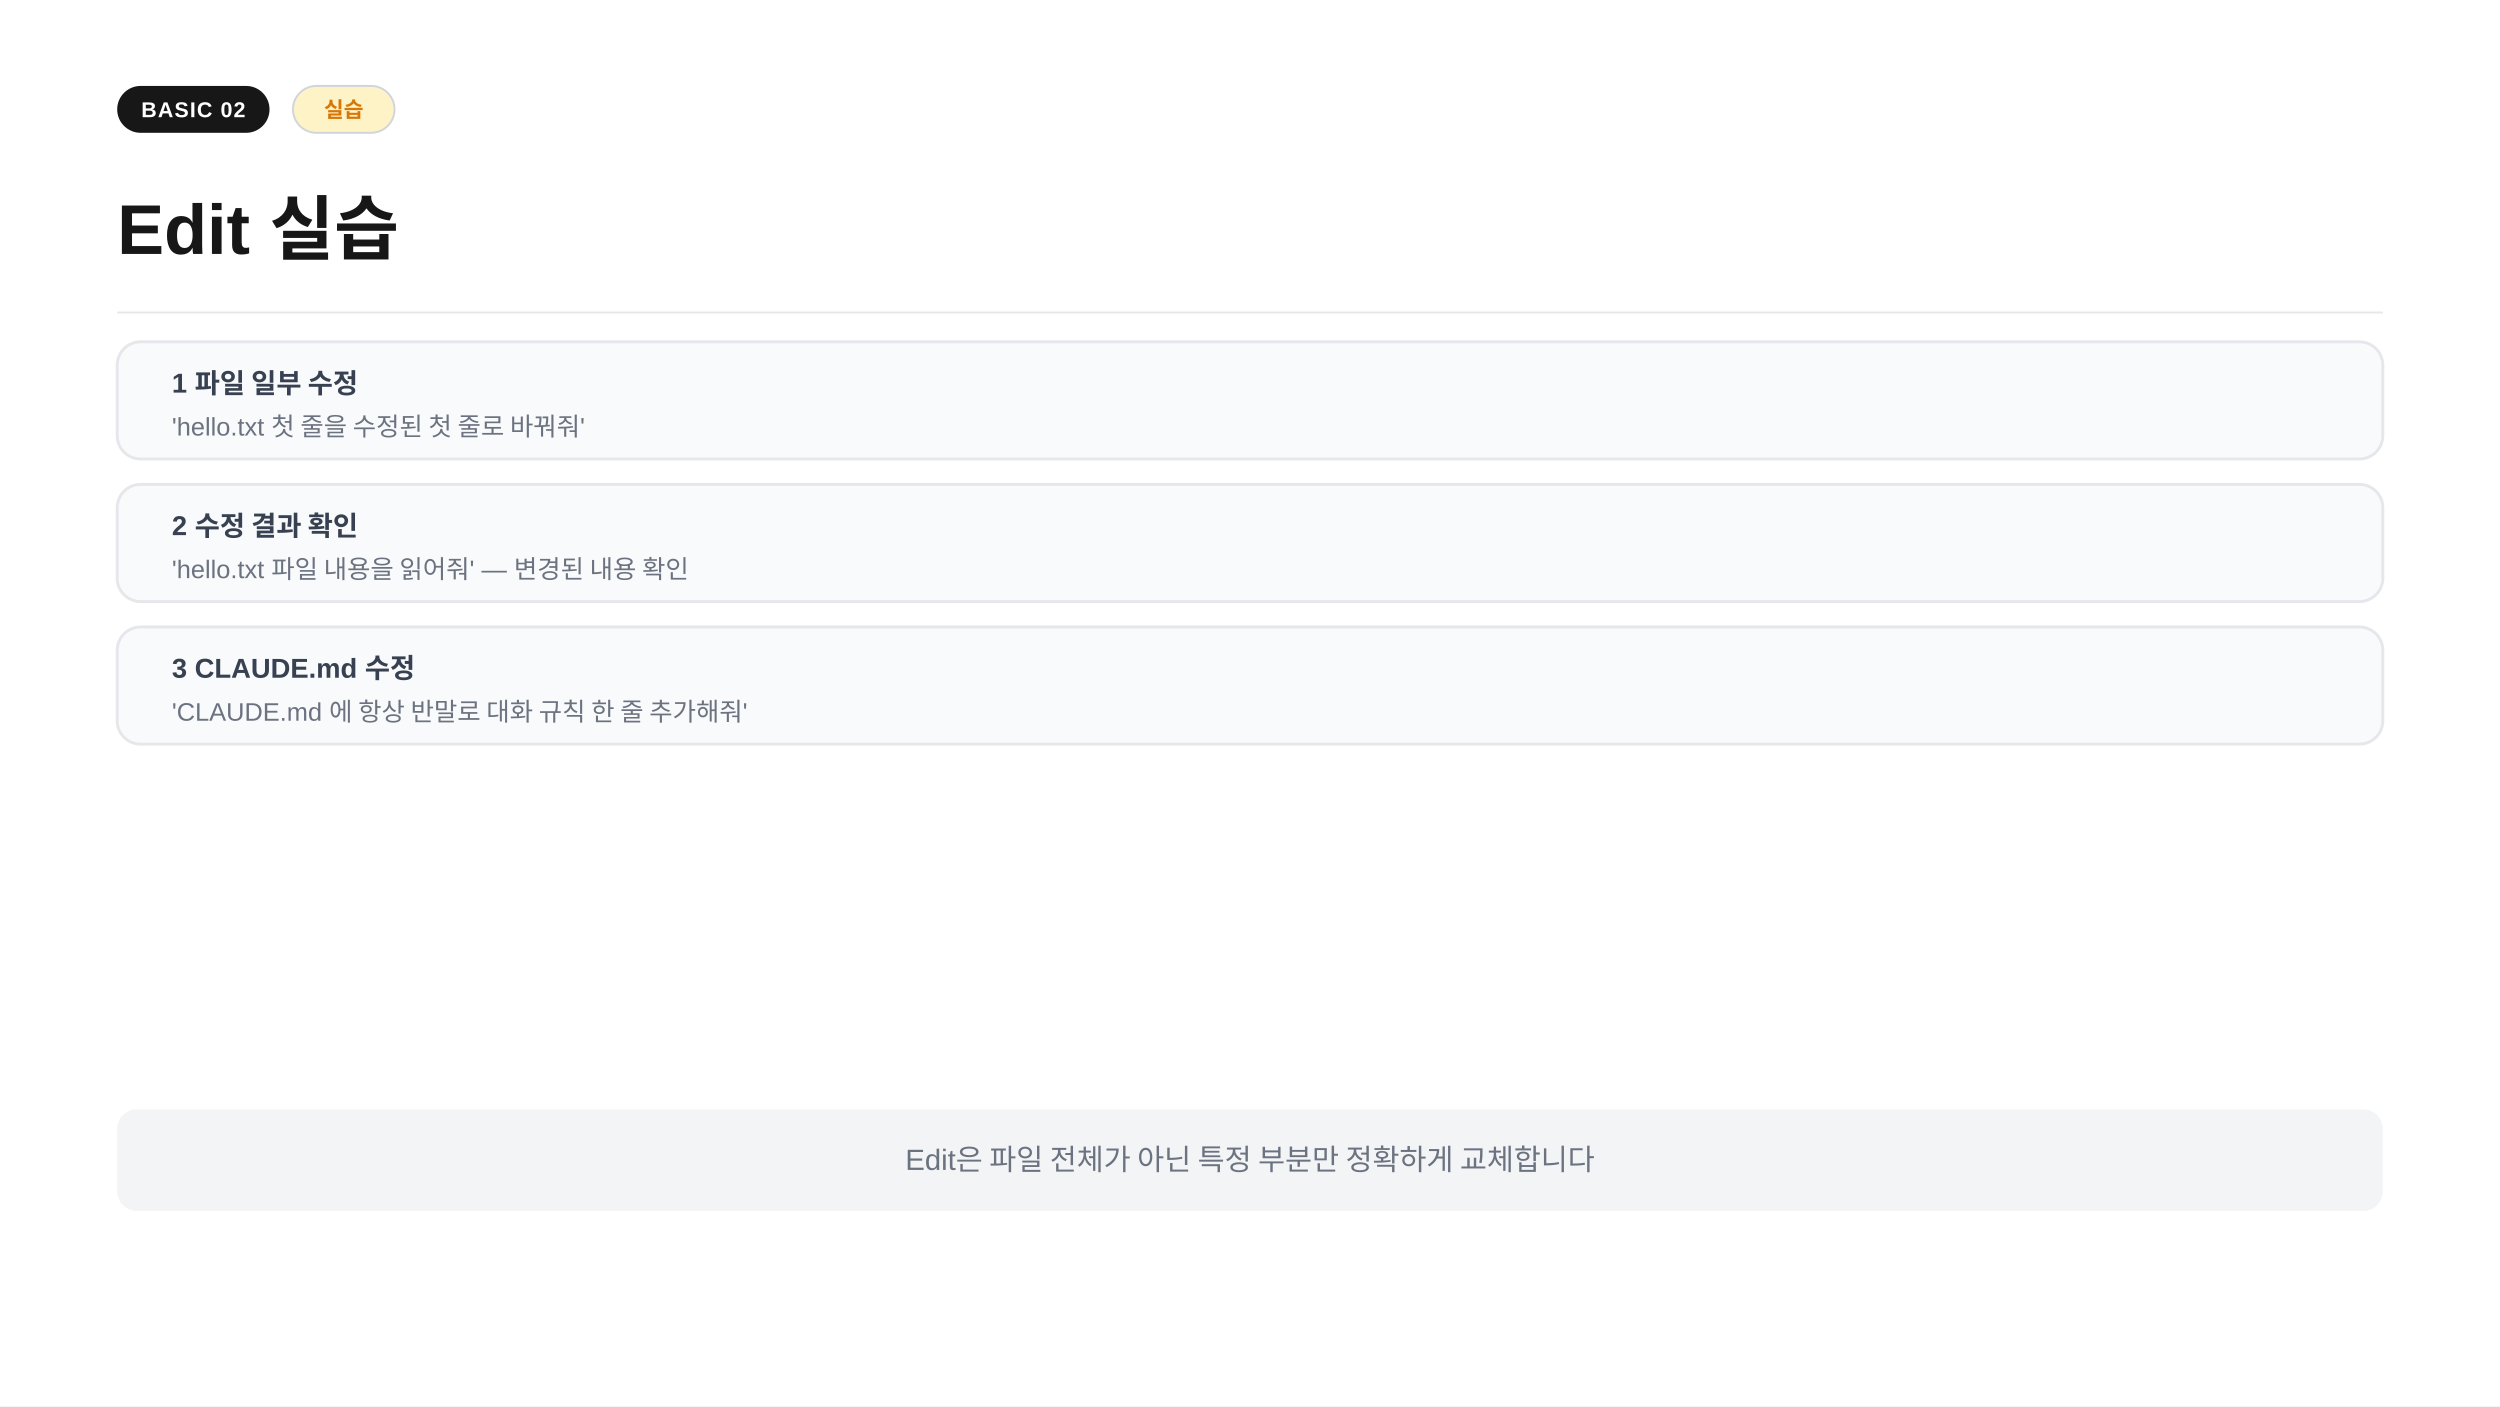
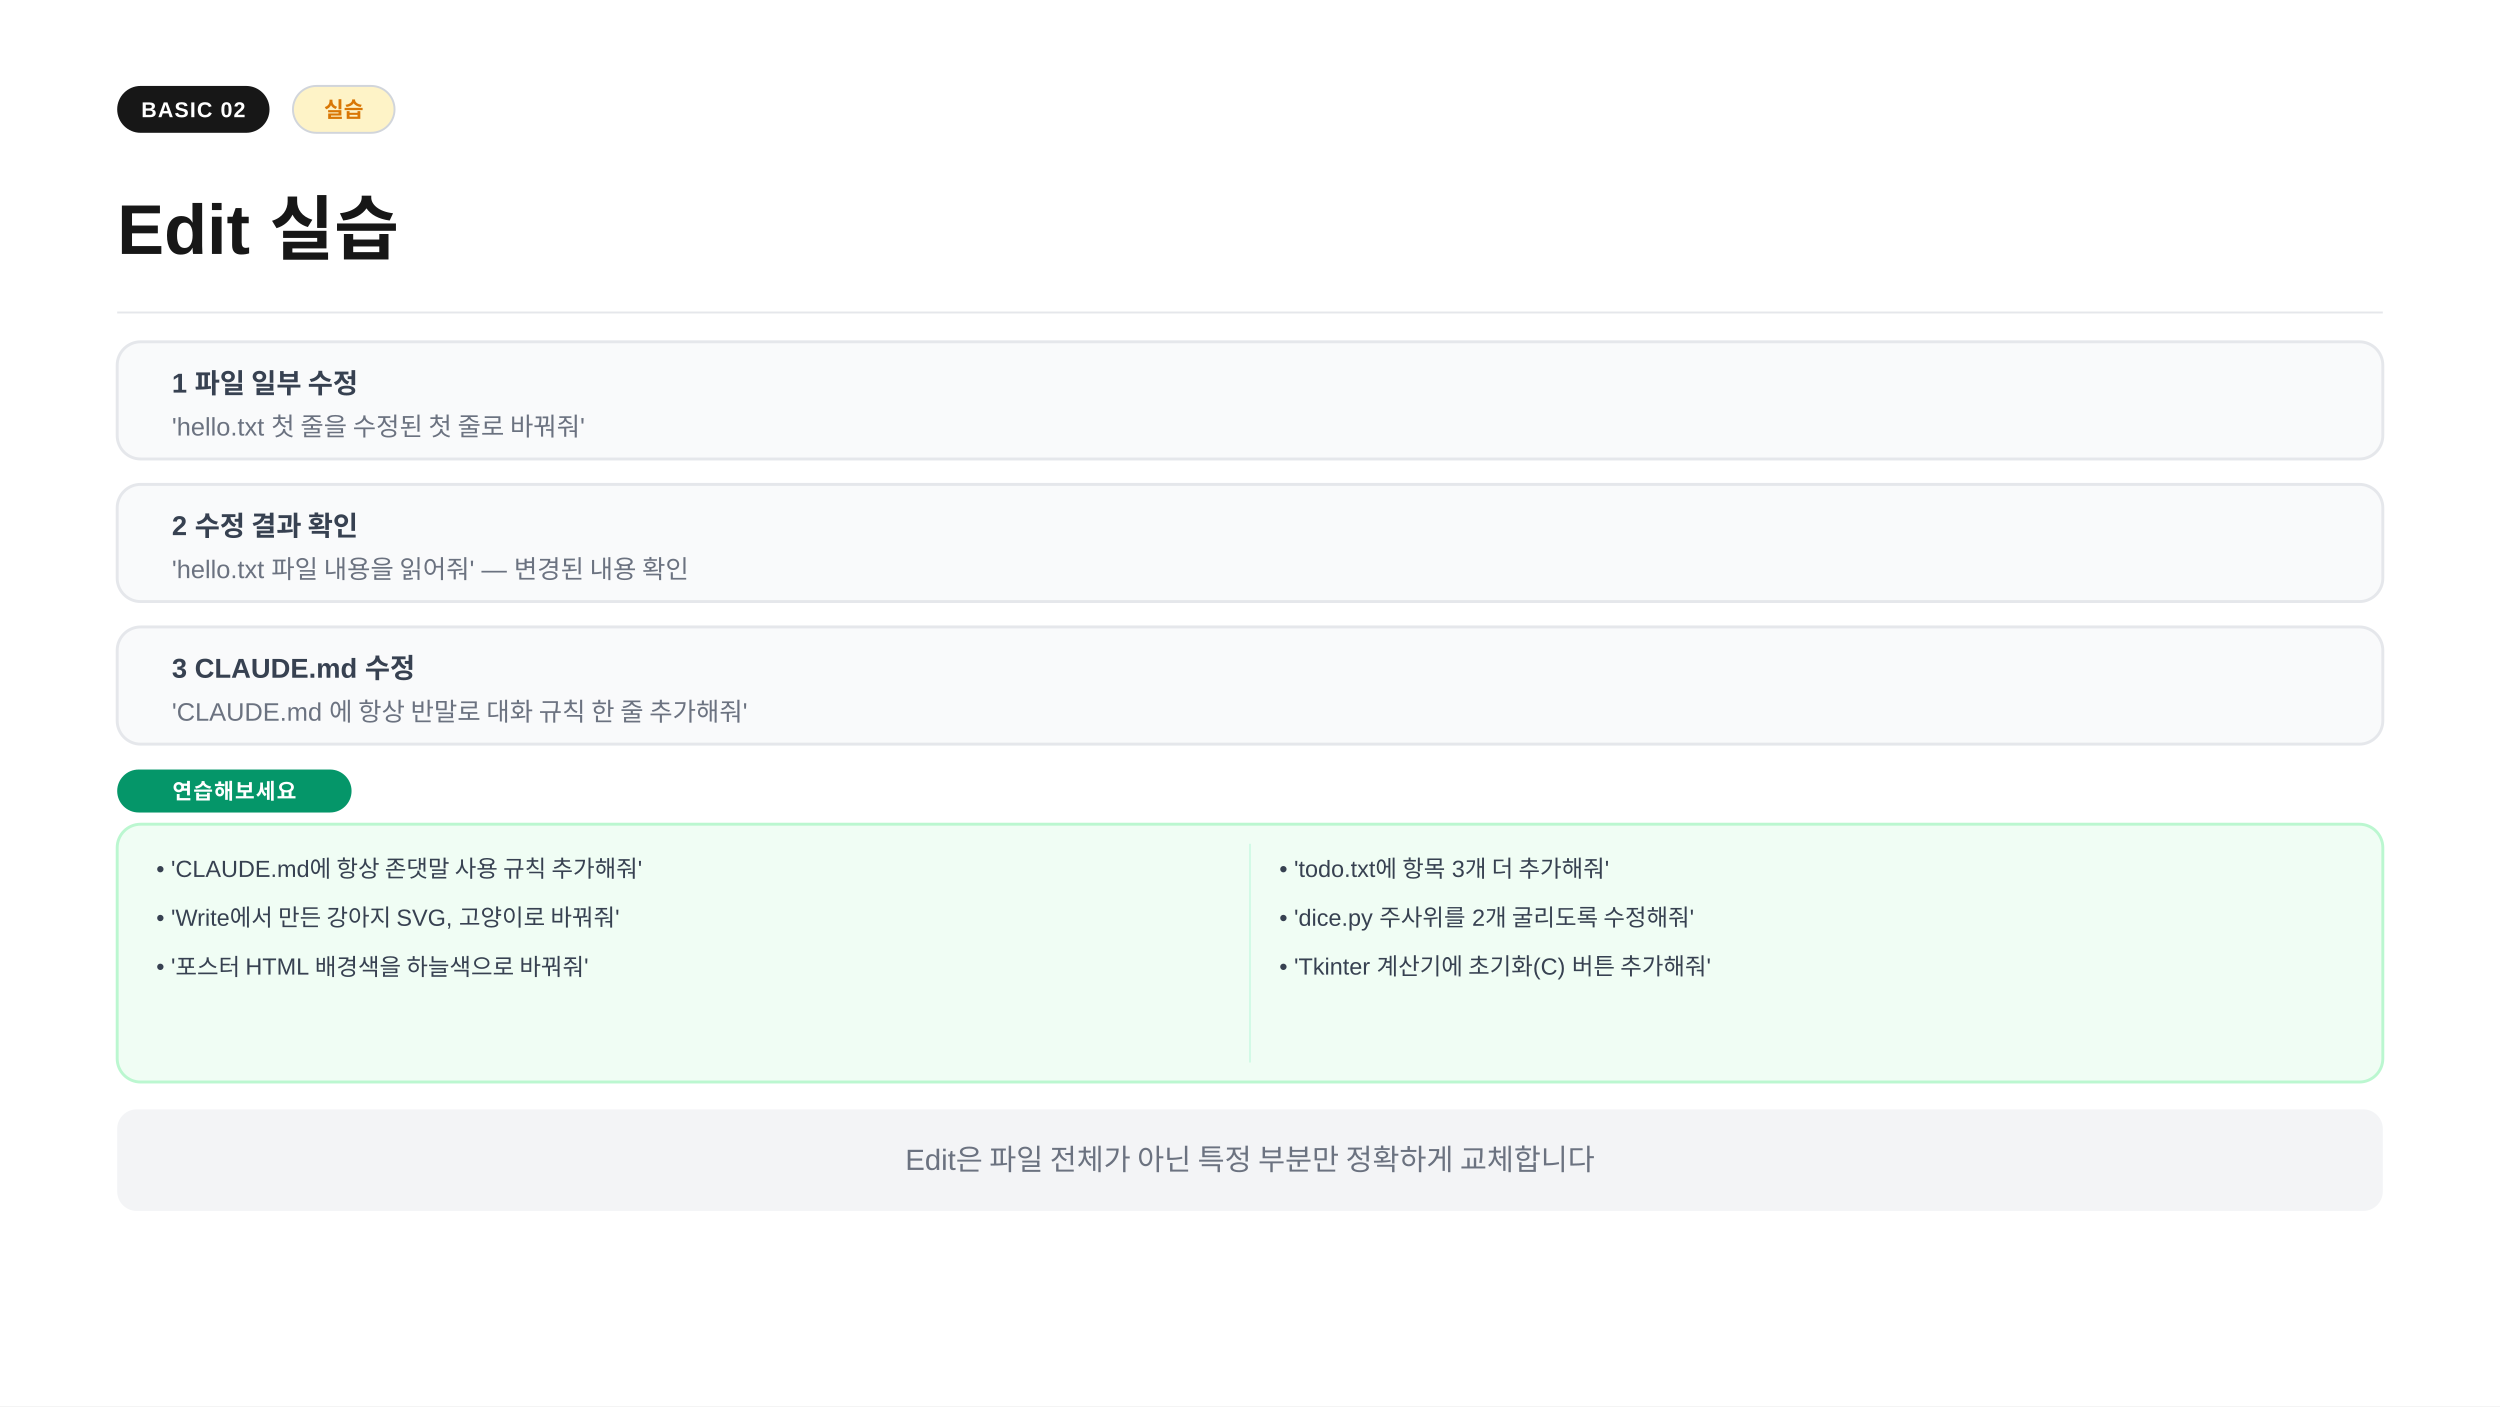
<svg xmlns="http://www.w3.org/2000/svg" width="1280" height="720" viewBox="0 0 1280 720">
  <rect width="1280" height="720" fill="#ffffff" />
  <rect x="60" y="44" width="78" height="24" rx="12" fill="#171717" />
  <text x="99" y="60" text-anchor="middle" font-family="-apple-system,BlinkMacSystemFont,'Segoe UI',Arial,sans-serif" font-size="11" font-weight="700" fill="#ffffff" letter-spacing="0.05em">BASIC 02</text>
  <rect x="150" y="44" width="52" height="24" rx="12" fill="#fef3c7" stroke="#d1d5db" stroke-width="1" />
  <text x="176" y="60" text-anchor="middle" font-family="-apple-system,BlinkMacSystemFont,'Segoe UI',Arial,sans-serif" font-size="11" font-weight="600" fill="#d97706">실습</text>
  <text x="60" y="130" font-family="-apple-system,BlinkMacSystemFont,'Segoe UI',Arial,sans-serif" font-size="36" font-weight="700" fill="#171717">Edit 실습</text>
  <line x1="60" y1="160" x2="1220" y2="160" stroke="#e5e7eb" stroke-width="1" />
  <rect x="60" y="175" width="1160" height="60" rx="12" fill="#f9fafb" stroke="#e5e7eb" stroke-width="1.5" />
  <text x="88" y="201" font-family="-apple-system,BlinkMacSystemFont,'Segoe UI',Arial,sans-serif" font-size="14" font-weight="700" fill="#374151">1  파일 일부 수정</text>
  <text x="88" y="223" font-family="-apple-system,BlinkMacSystemFont,'Segoe UI',Arial,sans-serif" font-size="13" fill="#6b7280">'hello.txt 첫 줄을 수정된 첫 줄로 바꿔줘'</text>
  <rect x="60" y="248" width="1160" height="60" rx="12" fill="#f9fafb" stroke="#e5e7eb" stroke-width="1.5" />
  <text x="88" y="274" font-family="-apple-system,BlinkMacSystemFont,'Segoe UI',Arial,sans-serif" font-size="14" font-weight="700" fill="#374151">2  수정 결과 확인</text>
  <text x="88" y="296" font-family="-apple-system,BlinkMacSystemFont,'Segoe UI',Arial,sans-serif" font-size="13" fill="#6b7280">'hello.txt 파일 내용을 읽어줘' — 변경된 내용 확인</text>
  <rect x="60" y="321" width="1160" height="60" rx="12" fill="#f9fafb" stroke="#e5e7eb" stroke-width="1.5" />
  <text x="88" y="347" font-family="-apple-system,BlinkMacSystemFont,'Segoe UI',Arial,sans-serif" font-size="14" font-weight="700" fill="#374151">3  CLAUDE.md 수정</text>
  <text x="88" y="369" font-family="-apple-system,BlinkMacSystemFont,'Segoe UI',Arial,sans-serif" font-size="13" fill="#6b7280">'CLAUDE.md 에 항상 반말로 대화 규칙 한 줄 추가해줘'</text>
+   <rect x="60" y="394" width="120" height="22" rx="11" fill="#059669" />
+   <text x="120" y="409" text-anchor="middle" font-family="-apple-system,BlinkMacSystemFont,'Segoe UI',Arial,sans-serif" font-size="11" font-weight="700" fill="#ffffff" letter-spacing="0.05em">연습해보세요</text>
+   <rect x="60" y="422" width="1160" height="132" rx="12" fill="#f0fdf4" stroke="#bbf7d0" stroke-width="1.5" />
+   <line x1="640" y1="432" x2="640" y2="544" stroke="#d1fae5" stroke-width="1" />
+   <text x="80" y="449" font-family="-apple-system,BlinkMacSystemFont,'Segoe UI',Arial,sans-serif" font-size="12" fill="#374151">• 'CLAUDE.md에 항상 존댓말 사용 규칙 추가해줘'</text>
+   <text x="80" y="474" font-family="-apple-system,BlinkMacSystemFont,'Segoe UI',Arial,sans-serif" font-size="12" fill="#374151">• 'Write에서 만든 강아지 SVG, 고양이로 바꿔줘'</text>
+   <text x="80" y="499" font-family="-apple-system,BlinkMacSystemFont,'Segoe UI',Arial,sans-serif" font-size="12" fill="#374151">• '포스터 HTML 배경색을 하늘색으로 바꿔줘'</text>
+   <text x="655" y="449" font-family="-apple-system,BlinkMacSystemFont,'Segoe UI',Arial,sans-serif" font-size="12" fill="#374151">• 'todo.txt에 항목 3개 더 추가해줘'</text>
+   <text x="655" y="474" font-family="-apple-system,BlinkMacSystemFont,'Segoe UI',Arial,sans-serif" font-size="12" fill="#374151">• 'dice.py 주사위를 2개 굴리도록 수정해줘'</text>
+   <text x="655" y="499" font-family="-apple-system,BlinkMacSystemFont,'Segoe UI',Arial,sans-serif" font-size="12" fill="#374151">• 'Tkinter 계산기에 초기화(C) 버튼 추가해줘'</text>
  <rect x="60" y="568" width="1160" height="52" rx="10" fill="#f3f4f6" />
  <text x="640" y="599" text-anchor="middle" font-family="-apple-system,BlinkMacSystemFont,'Segoe UI',Arial,sans-serif" font-size="15" fill="#6b7280">Edit은 파일 전체가 아닌 특정 부분만 정확하게 교체합니다</text>
</svg>
